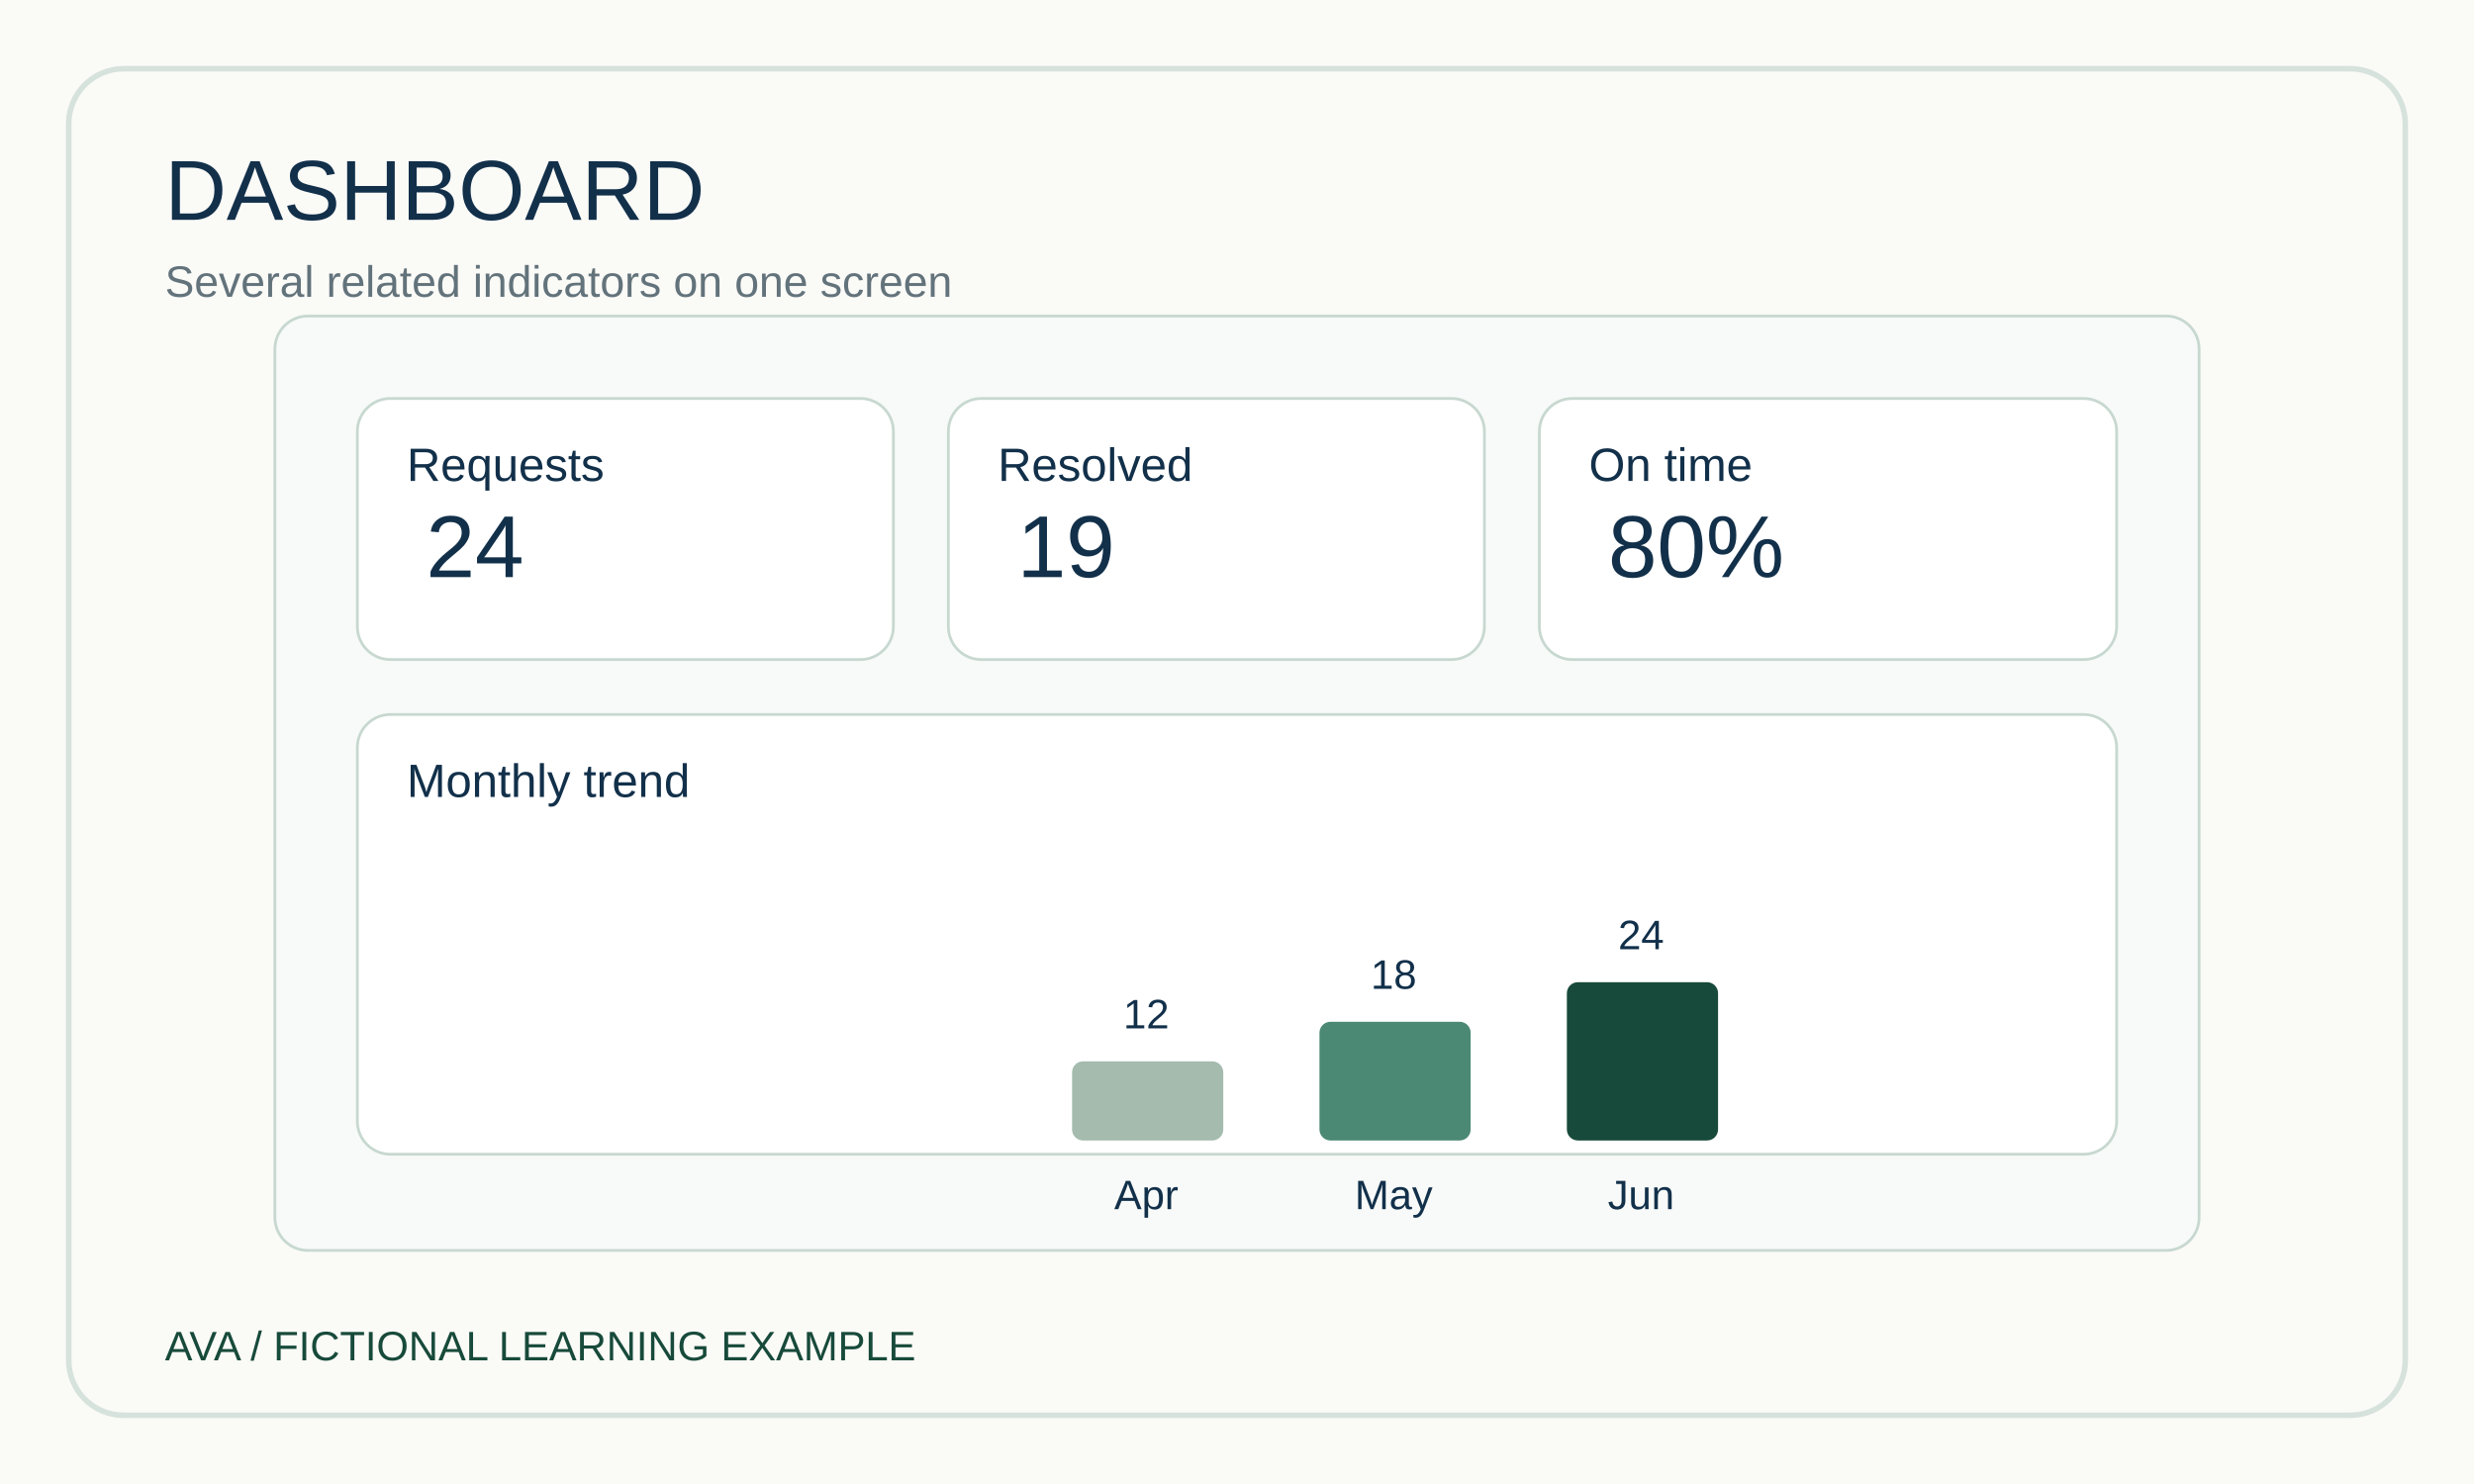
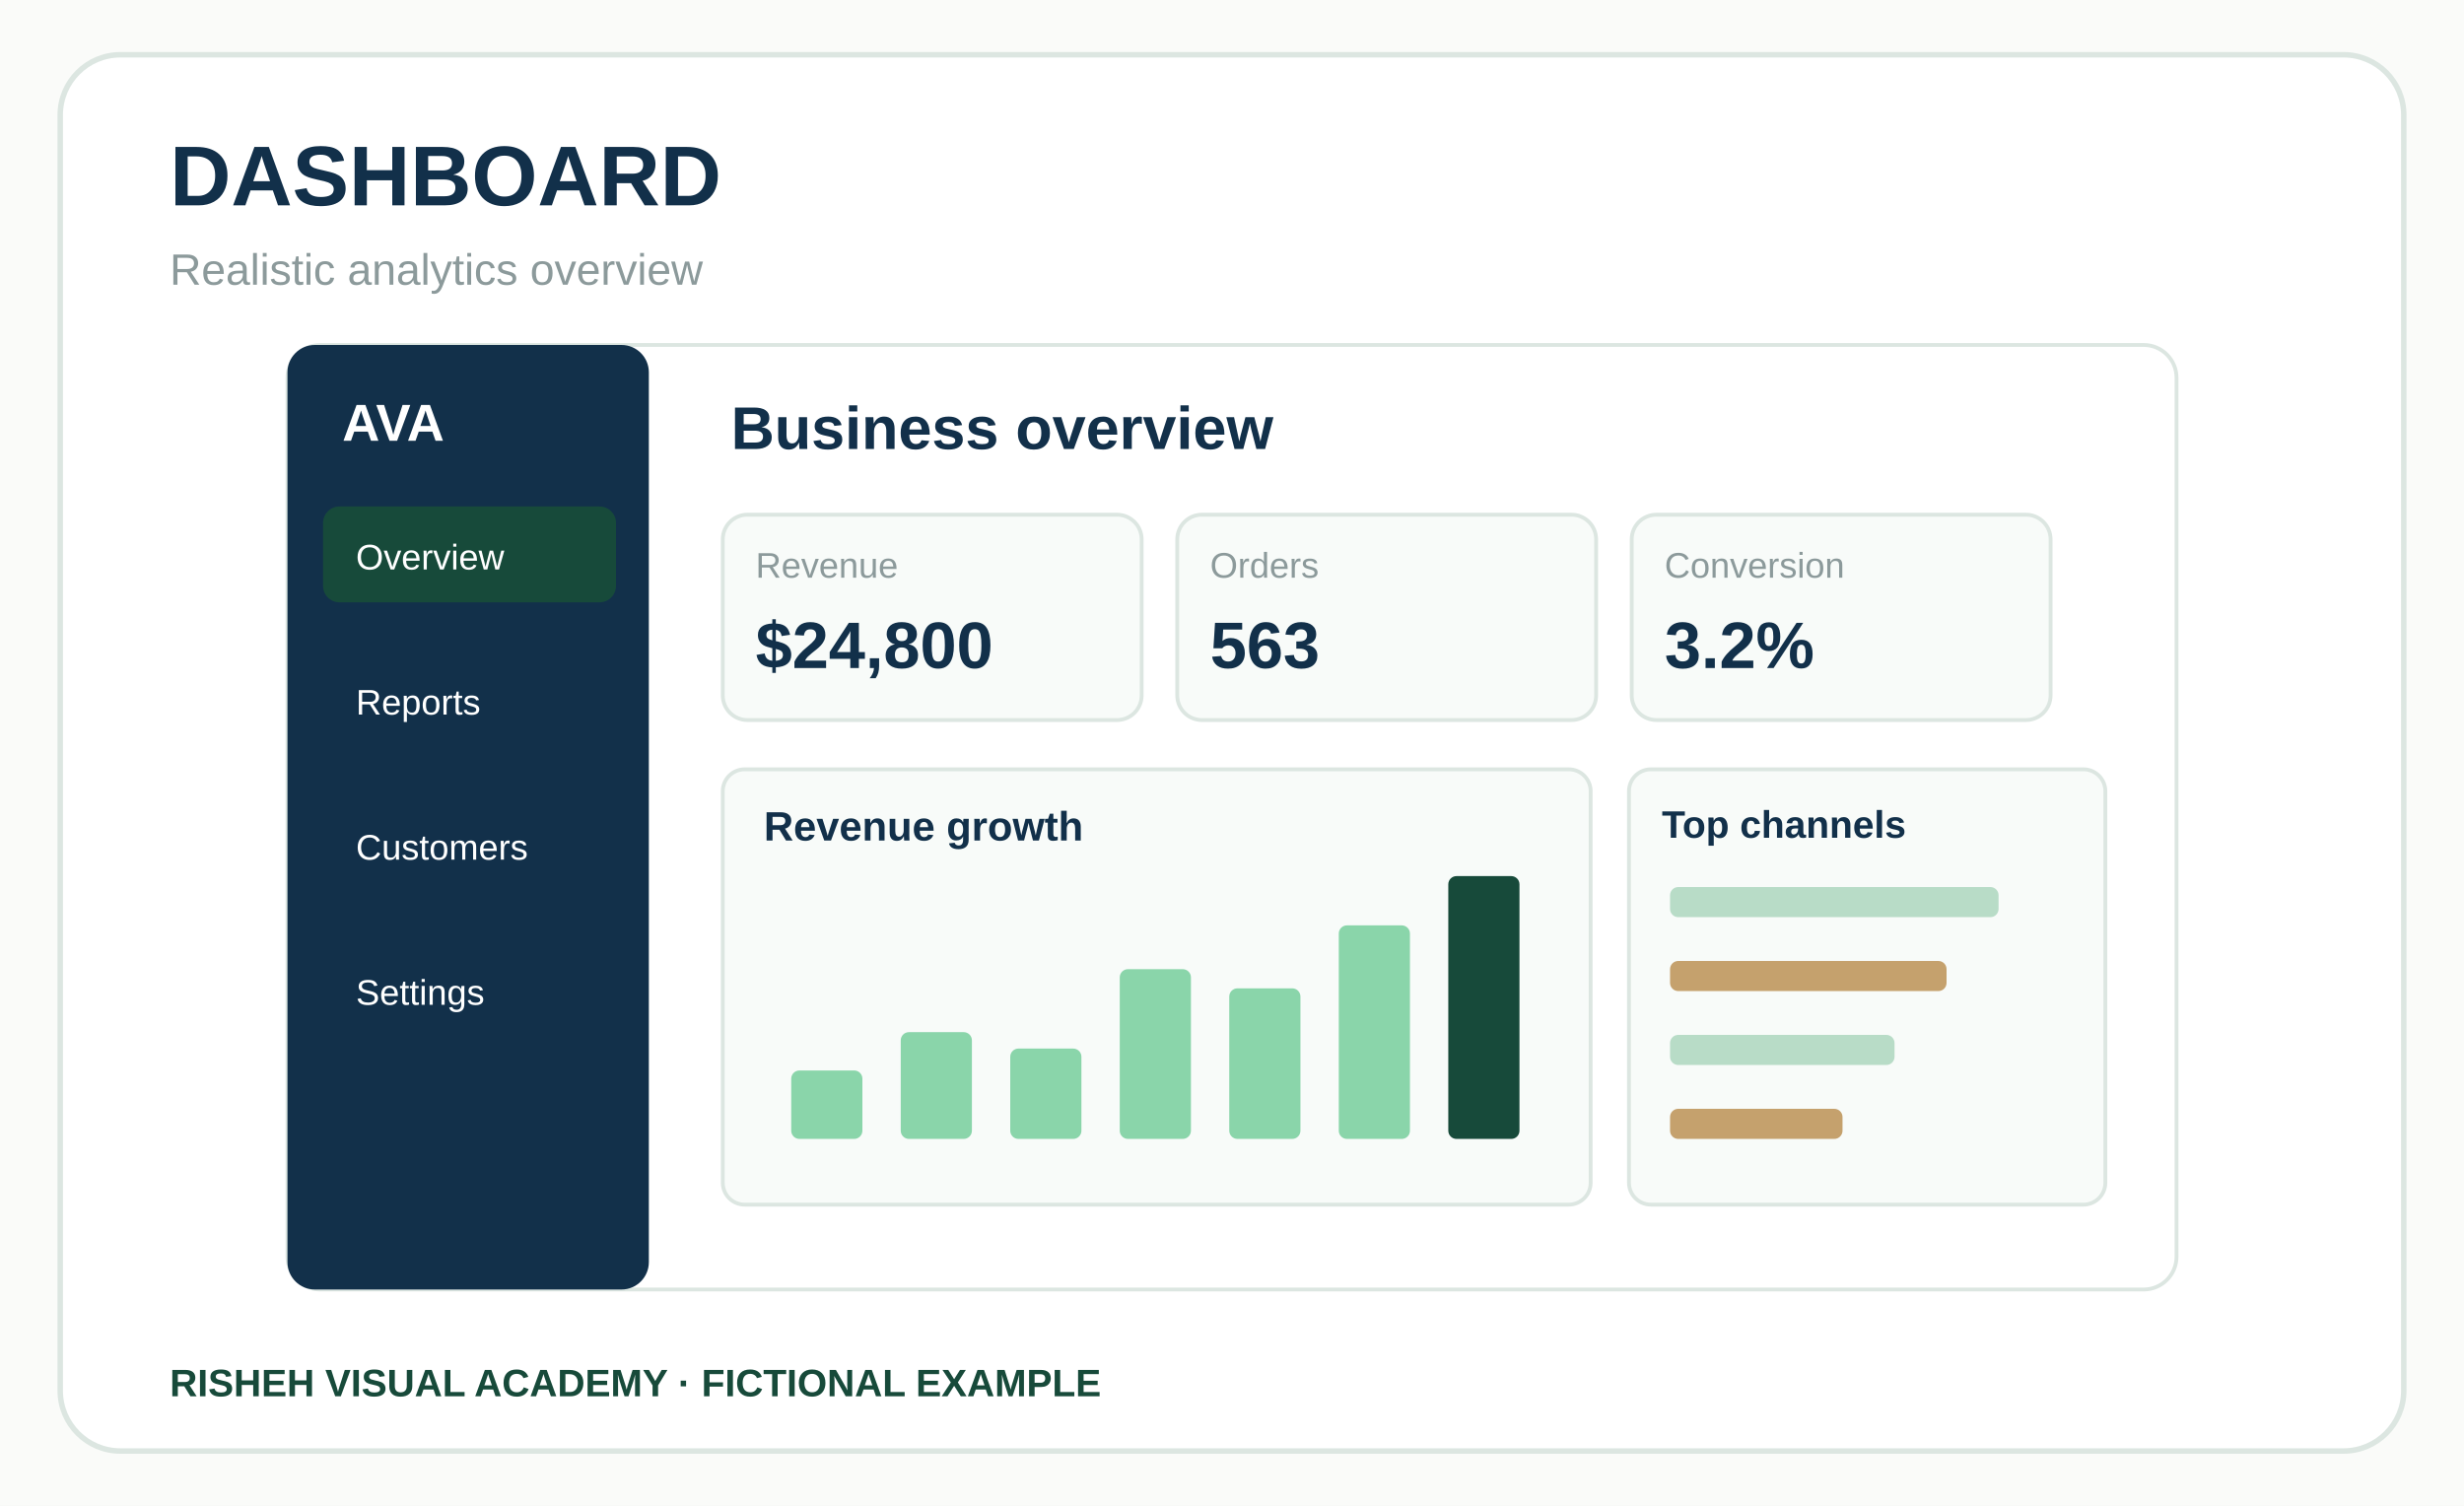
- <svg xmlns="http://www.w3.org/2000/svg" viewBox="0 0 900 540" role="img" aria-labelledby="title description">
-   <rect width="900" height="540" fill="#FAFAF7" />
-   <rect x="25" y="25" width="850" height="490" rx="20" fill="none" stroke="#D6E2DC" stroke-width="2" />
-   <text x="60" y="80" font-family="Arial,sans-serif" font-size="31" fill="#12304A" text-anchor="start">DASHBOARD</text>
-   <text x="60" y="108" font-family="Arial,sans-serif" font-size="16" fill="#63737B" text-anchor="start">Several related indicators on one screen</text>
-   <rect x="100" y="115" width="700" height="340" rx="12" fill="#F7FAF8" stroke="#C7D8D0" />
-   <rect x="130" y="145" width="195" height="95" rx="12" fill="#FFFFFF" stroke="#C7D8D0" />
-   <text x="148" y="175" font-family="Arial,sans-serif" font-size="17" fill="#12304A" text-anchor="start">Requests</text>
-   <text x="155" y="210" font-family="Arial,sans-serif" font-size="32" fill="#12304A" text-anchor="start">24</text>
-   <rect x="345" y="145" width="195" height="95" rx="12" fill="#FFFFFF" stroke="#C7D8D0" />
-   <text x="363" y="175" font-family="Arial,sans-serif" font-size="17" fill="#12304A" text-anchor="start">Resolved</text>
-   <text x="370" y="210" font-family="Arial,sans-serif" font-size="32" fill="#12304A" text-anchor="start">19</text>
-   <rect x="560" y="145" width="210" height="95" rx="12" fill="#FFFFFF" stroke="#C7D8D0" />
-   <text x="578" y="175" font-family="Arial,sans-serif" font-size="17" fill="#12304A" text-anchor="start">On time</text>
-   <text x="585" y="210" font-family="Arial,sans-serif" font-size="32" fill="#12304A" text-anchor="start">80%</text>
-   <rect x="130" y="260" width="640" height="160" rx="12" fill="#FFFFFF" stroke="#C7D8D0" />
-   <text x="148" y="290" font-family="Arial,sans-serif" font-size="17" fill="#12304A" text-anchor="start">Monthly trend</text>
-   <rect x="390" y="386.2" width="55" height="28.8" rx="4" fill="#A4BBAE" stroke="none" />
-   <text x="417" y="440" font-family="Arial,sans-serif" font-size="15" fill="#12304A" text-anchor="middle">Apr</text>
-   <text x="417" y="374.2" font-family="Arial,sans-serif" font-size="15" fill="#12304A" text-anchor="middle">12</text>
-   <rect x="480" y="371.8" width="55" height="43.2" rx="4" fill="#4B8975" stroke="none" />
-   <text x="507" y="440" font-family="Arial,sans-serif" font-size="15" fill="#12304A" text-anchor="middle">May</text>
-   <text x="507" y="359.8" font-family="Arial,sans-serif" font-size="15" fill="#12304A" text-anchor="middle">18</text>
-   <rect x="570" y="357.4" width="55" height="57.6" rx="4" fill="#174A3A" stroke="none" />
-   <text x="597" y="440" font-family="Arial,sans-serif" font-size="15" fill="#12304A" text-anchor="middle">Jun</text>
-   <text x="597" y="345.4" font-family="Arial,sans-serif" font-size="15" fill="#12304A" text-anchor="middle">24</text>
-   <text x="60" y="495" font-family="Arial,sans-serif" font-size="15" fill="#174A3A" text-anchor="start">AVA / FICTIONAL LEARNING EXAMPLE</text>
+ <svg xmlns="http://www.w3.org/2000/svg" viewBox="0 0 900 550" role="img" aria-labelledby="ttl desc">
+   <rect width="900" height="550" fill="#FAFBF9" />
+   <rect x="22" y="20" width="856" height="510" rx="22" fill="#fff" stroke="#DCE6E1" stroke-width="2" />
+   <text x="62" y="75" font-family="Arial,Helvetica,sans-serif" font-size="31" font-weight="700" fill="#12304A" text-anchor="start">DASHBOARD</text>
+   <text x="62" y="104" font-family="Arial,Helvetica,sans-serif" font-size="16" font-weight="400" fill="#8C9A9B" text-anchor="start">Realistic analytics overview</text>
+   <rect x="105" y="126" width="690" height="345" rx="12" fill="#fff" stroke="#DCE6E1" stroke-width="1.4" />
+   <rect x="105" y="126" width="132" height="345" rx="10" fill="#12304A" stroke="none" stroke-width="1.4" />
+   <text x="125" y="161" font-family="Arial,Helvetica,sans-serif" font-size="19" font-weight="700" fill="#fff" text-anchor="start">AVA</text>
+   <rect x="118" y="185" width="107" height="35" rx="6" fill="#174A3A" stroke="none" stroke-width="1.4" />
+   <text x="130" y="208" font-family="Arial,Helvetica,sans-serif" font-size="13" font-weight="400" fill="#fff" text-anchor="start">Overview</text>
+   <rect x="118" y="238" width="107" height="35" rx="6" fill="#12304A" stroke="none" stroke-width="1.4" />
+   <text x="130" y="261" font-family="Arial,Helvetica,sans-serif" font-size="13" font-weight="400" fill="#fff" text-anchor="start">Reports</text>
+   <rect x="118" y="291" width="107" height="35" rx="6" fill="#12304A" stroke="none" stroke-width="1.4" />
+   <text x="130" y="314" font-family="Arial,Helvetica,sans-serif" font-size="13" font-weight="400" fill="#fff" text-anchor="start">Customers</text>
+   <rect x="118" y="344" width="107" height="35" rx="6" fill="#12304A" stroke="none" stroke-width="1.4" />
+   <text x="130" y="367" font-family="Arial,Helvetica,sans-serif" font-size="13" font-weight="400" fill="#fff" text-anchor="start">Settings</text>
+   <text x="267" y="164" font-family="Arial,Helvetica,sans-serif" font-size="22" font-weight="700" fill="#12304A" text-anchor="start">Business overview</text>
+   <rect x="264" y="188" width="153" height="75" rx="9" fill="#F8FBF9" stroke="#DCE6E1" stroke-width="1.4" />
+   <text x="276" y="211" font-family="Arial,Helvetica,sans-serif" font-size="13" font-weight="400" fill="#8C9A9B" text-anchor="start">Revenue</text>
+   <text x="276" y="244" font-family="Arial,Helvetica,sans-serif" font-size="24" font-weight="700" fill="#12304A" text-anchor="start">$24,800</text>
+   <rect x="430" y="188" width="153" height="75" rx="9" fill="#F8FBF9" stroke="#DCE6E1" stroke-width="1.4" />
+   <text x="442" y="211" font-family="Arial,Helvetica,sans-serif" font-size="13" font-weight="400" fill="#8C9A9B" text-anchor="start">Orders</text>
+   <text x="442" y="244" font-family="Arial,Helvetica,sans-serif" font-size="24" font-weight="700" fill="#12304A" text-anchor="start">563</text>
+   <rect x="596" y="188" width="153" height="75" rx="9" fill="#F8FBF9" stroke="#DCE6E1" stroke-width="1.4" />
+   <text x="608" y="211" font-family="Arial,Helvetica,sans-serif" font-size="13" font-weight="400" fill="#8C9A9B" text-anchor="start">Conversion</text>
+   <text x="608" y="244" font-family="Arial,Helvetica,sans-serif" font-size="24" font-weight="700" fill="#12304A" text-anchor="start">3.2%</text>
+   <rect x="264" y="281" width="317" height="159" rx="8" fill="#F8FBF9" stroke="#DCE6E1" stroke-width="1.4" />
+   <text x="279" y="307" font-family="Arial,Helvetica,sans-serif" font-size="15" font-weight="700" fill="#12304A" text-anchor="start">Revenue growth</text>
+   <rect x="289" y="391" width="26" height="25" rx="3" fill="#8AD5AA" stroke="none" stroke-width="1.4" />
+   <rect x="329" y="377" width="26" height="39" rx="3" fill="#8AD5AA" stroke="none" stroke-width="1.4" />
+   <rect x="369" y="383" width="26" height="33" rx="3" fill="#8AD5AA" stroke="none" stroke-width="1.4" />
+   <rect x="409" y="354" width="26" height="62" rx="3" fill="#8AD5AA" stroke="none" stroke-width="1.4" />
+   <rect x="449" y="361" width="26" height="55" rx="3" fill="#8AD5AA" stroke="none" stroke-width="1.4" />
+   <rect x="489" y="338" width="26" height="78" rx="3" fill="#8AD5AA" stroke="none" stroke-width="1.4" />
+   <rect x="529" y="320" width="26" height="96" rx="3" fill="#174A3A" stroke="none" stroke-width="1.4" />
+   <rect x="595" y="281" width="174" height="159" rx="8" fill="#F8FBF9" stroke="#DCE6E1" stroke-width="1.4" />
+   <text x="607" y="306" font-family="Arial,Helvetica,sans-serif" font-size="14" font-weight="700" fill="#12304A" text-anchor="start">Top channels</text>
+   <rect x="610" y="324" width="120" height="11" rx="3" fill="#B8DCC7" stroke="none" stroke-width="1.4" />
+   <rect x="610" y="351" width="101" height="11" rx="3" fill="#C5A16D" stroke="none" stroke-width="1.4" />
+   <rect x="610" y="378" width="82" height="11" rx="3" fill="#B8DCC7" stroke="none" stroke-width="1.4" />
+   <rect x="610" y="405" width="63" height="11" rx="3" fill="#C5A16D" stroke="none" stroke-width="1.4" />
+   <text x="62" y="510" font-family="Arial,Helvetica,sans-serif" font-size="14" font-weight="700" fill="#174A3A" text-anchor="start">RISHEH VISUAL ACADEMY  ·  FICTIONAL EXAMPLE</text>
</svg>
